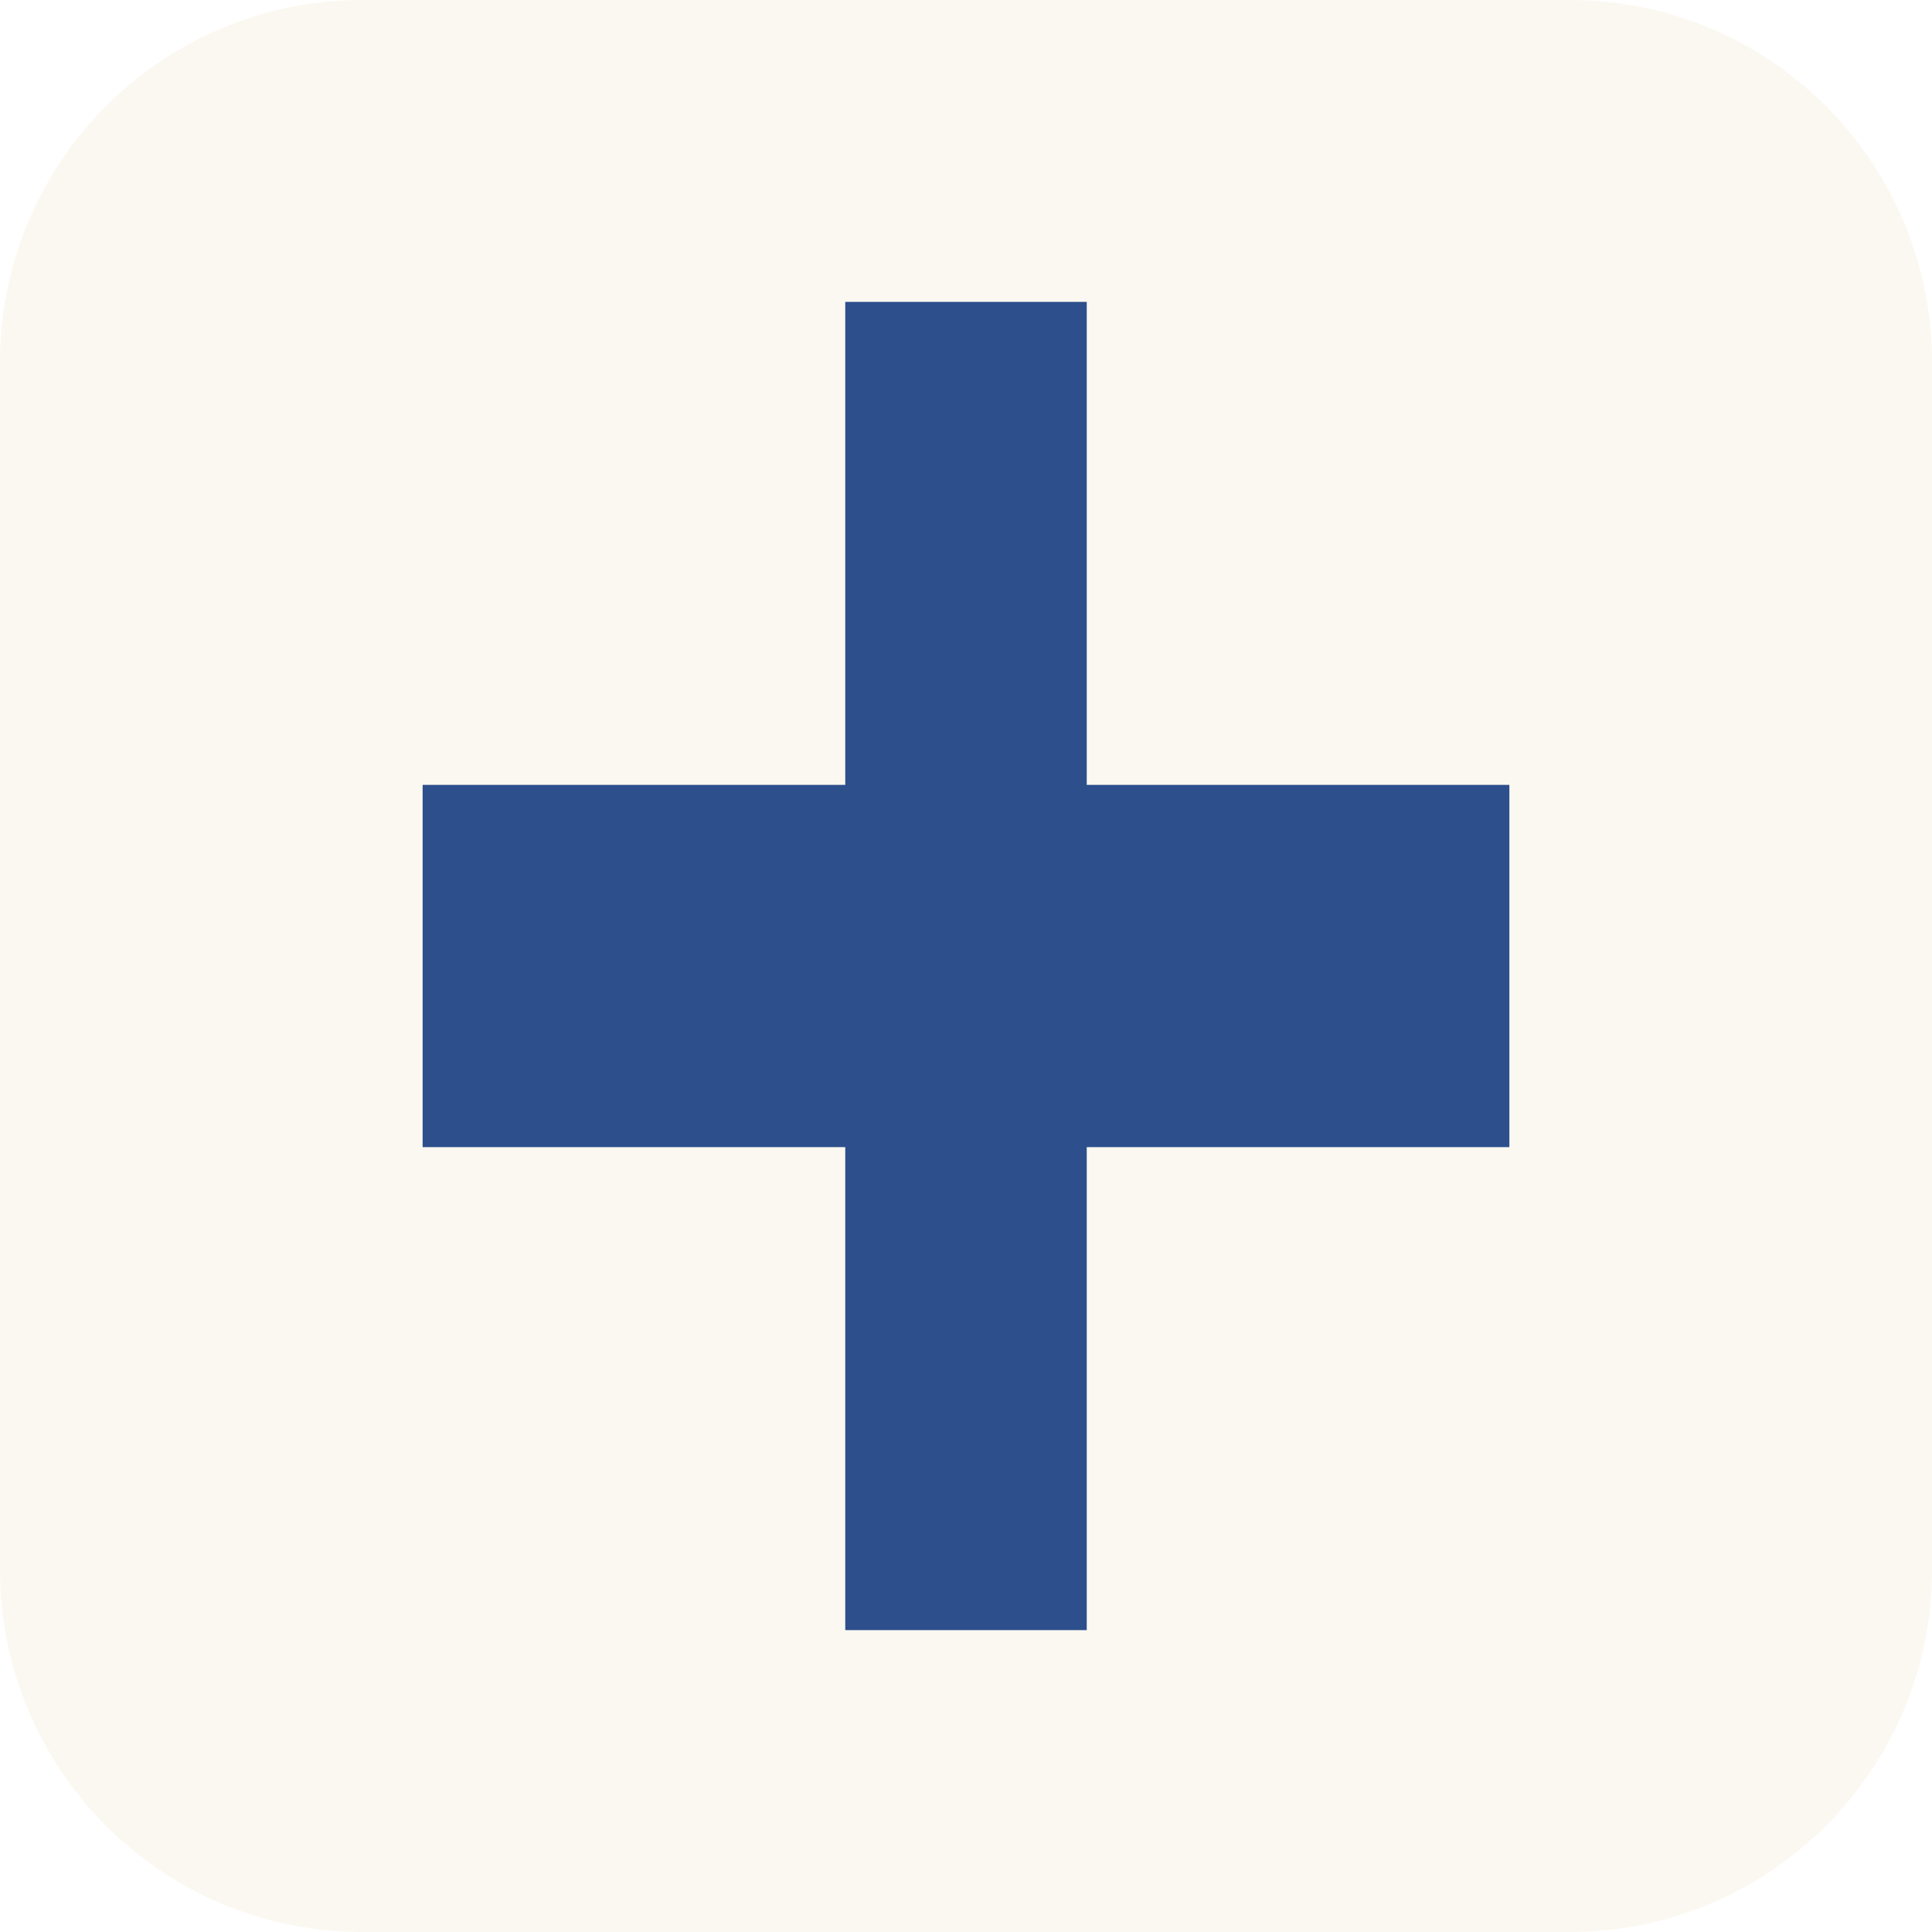
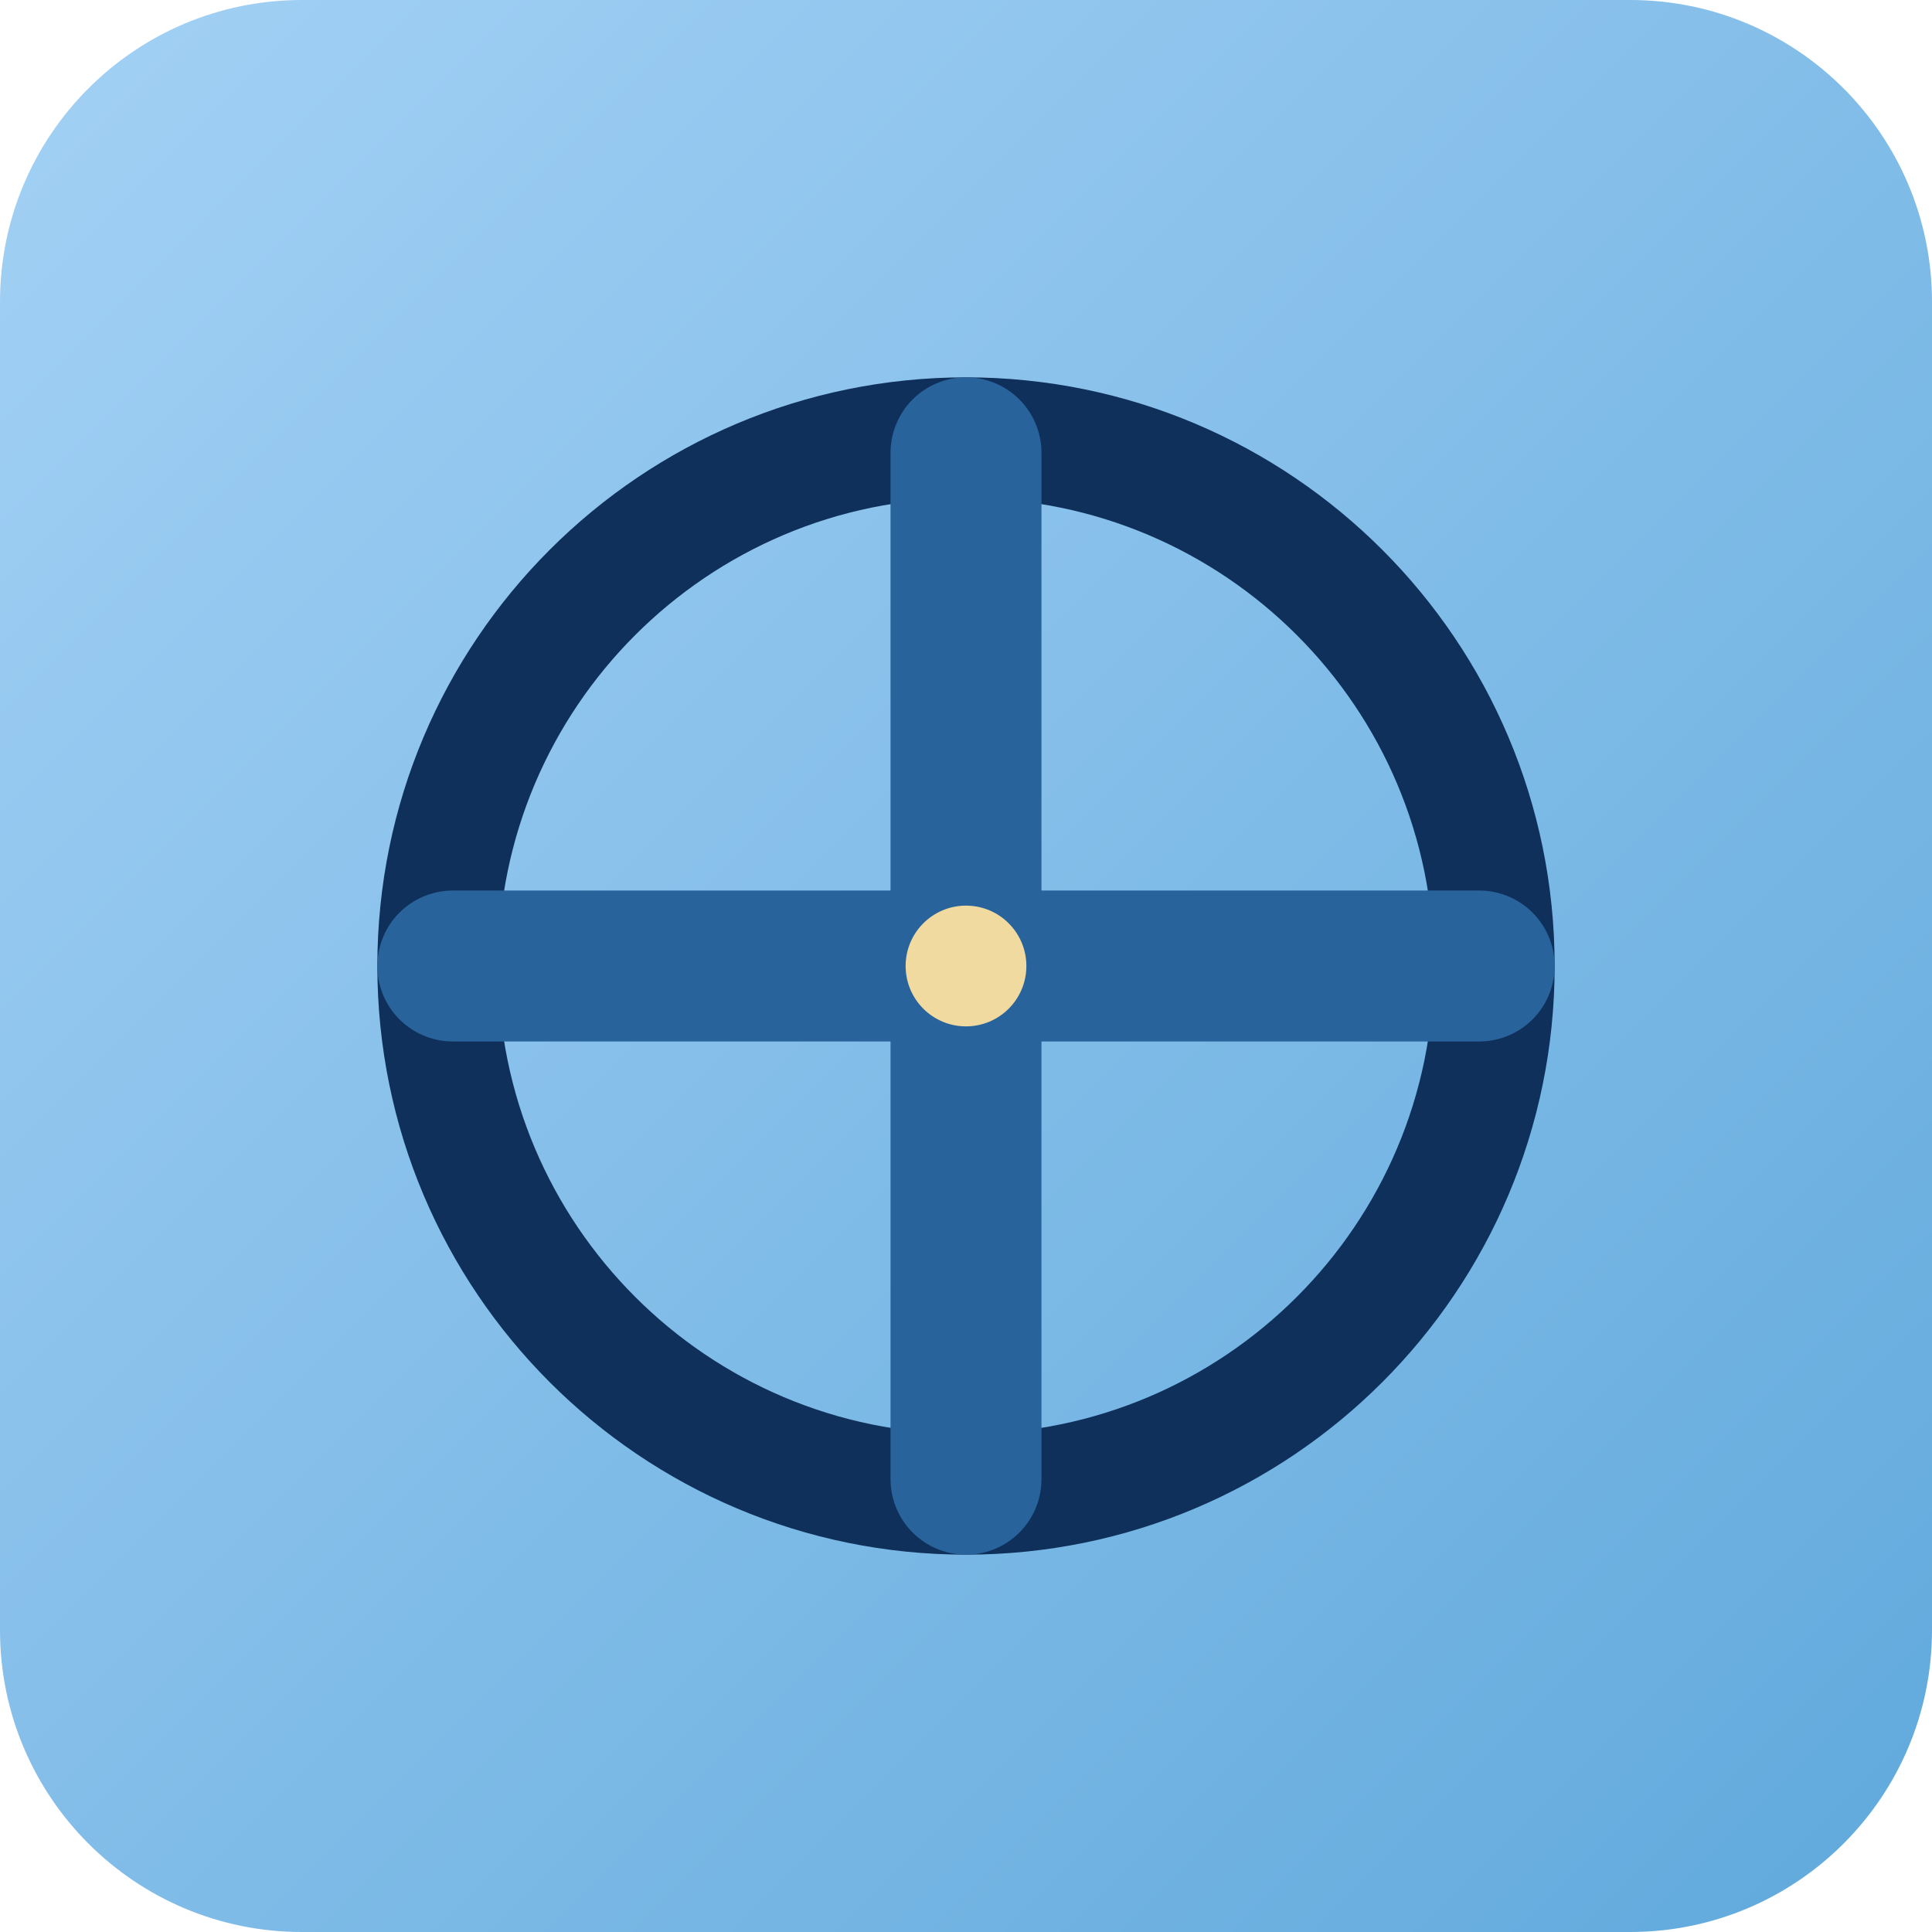
- <svg xmlns="http://www.w3.org/2000/svg" viewBox="0 0 64 64" role="img" aria-label="Irish cross">
-   <rect width="64" height="64" rx="12" fill="#fbf8f1" />
-   <rect x="28" y="10" width="8" height="44" fill="#2d4f8c" />
-   <rect x="14" y="26" width="36" height="12" fill="#2d4f8c" />
+ <svg xmlns="http://www.w3.org/2000/svg" viewBox="0 0 128 128" role="img" aria-label="Waylight Irish cross mark">
+   <defs>
+     <linearGradient id="bg" x1="0" y1="0" x2="1" y2="1">
+       <stop offset="0" stop-color="#A4D1F5" />
+       <stop offset="1" stop-color="#60A9DC" />
+     </linearGradient>
+   </defs>
+   <rect width="128" height="128" rx="20" fill="url(#bg)" />
+   <circle cx="64" cy="64" r="35" fill="none" stroke="#0F305B" stroke-width="8" />
+   <path d="M64 30v68M30 64h68" stroke="#28639C" stroke-width="10" stroke-linecap="round" />
+   <circle cx="64" cy="64" r="4" fill="#F0DA9F" />
</svg>
